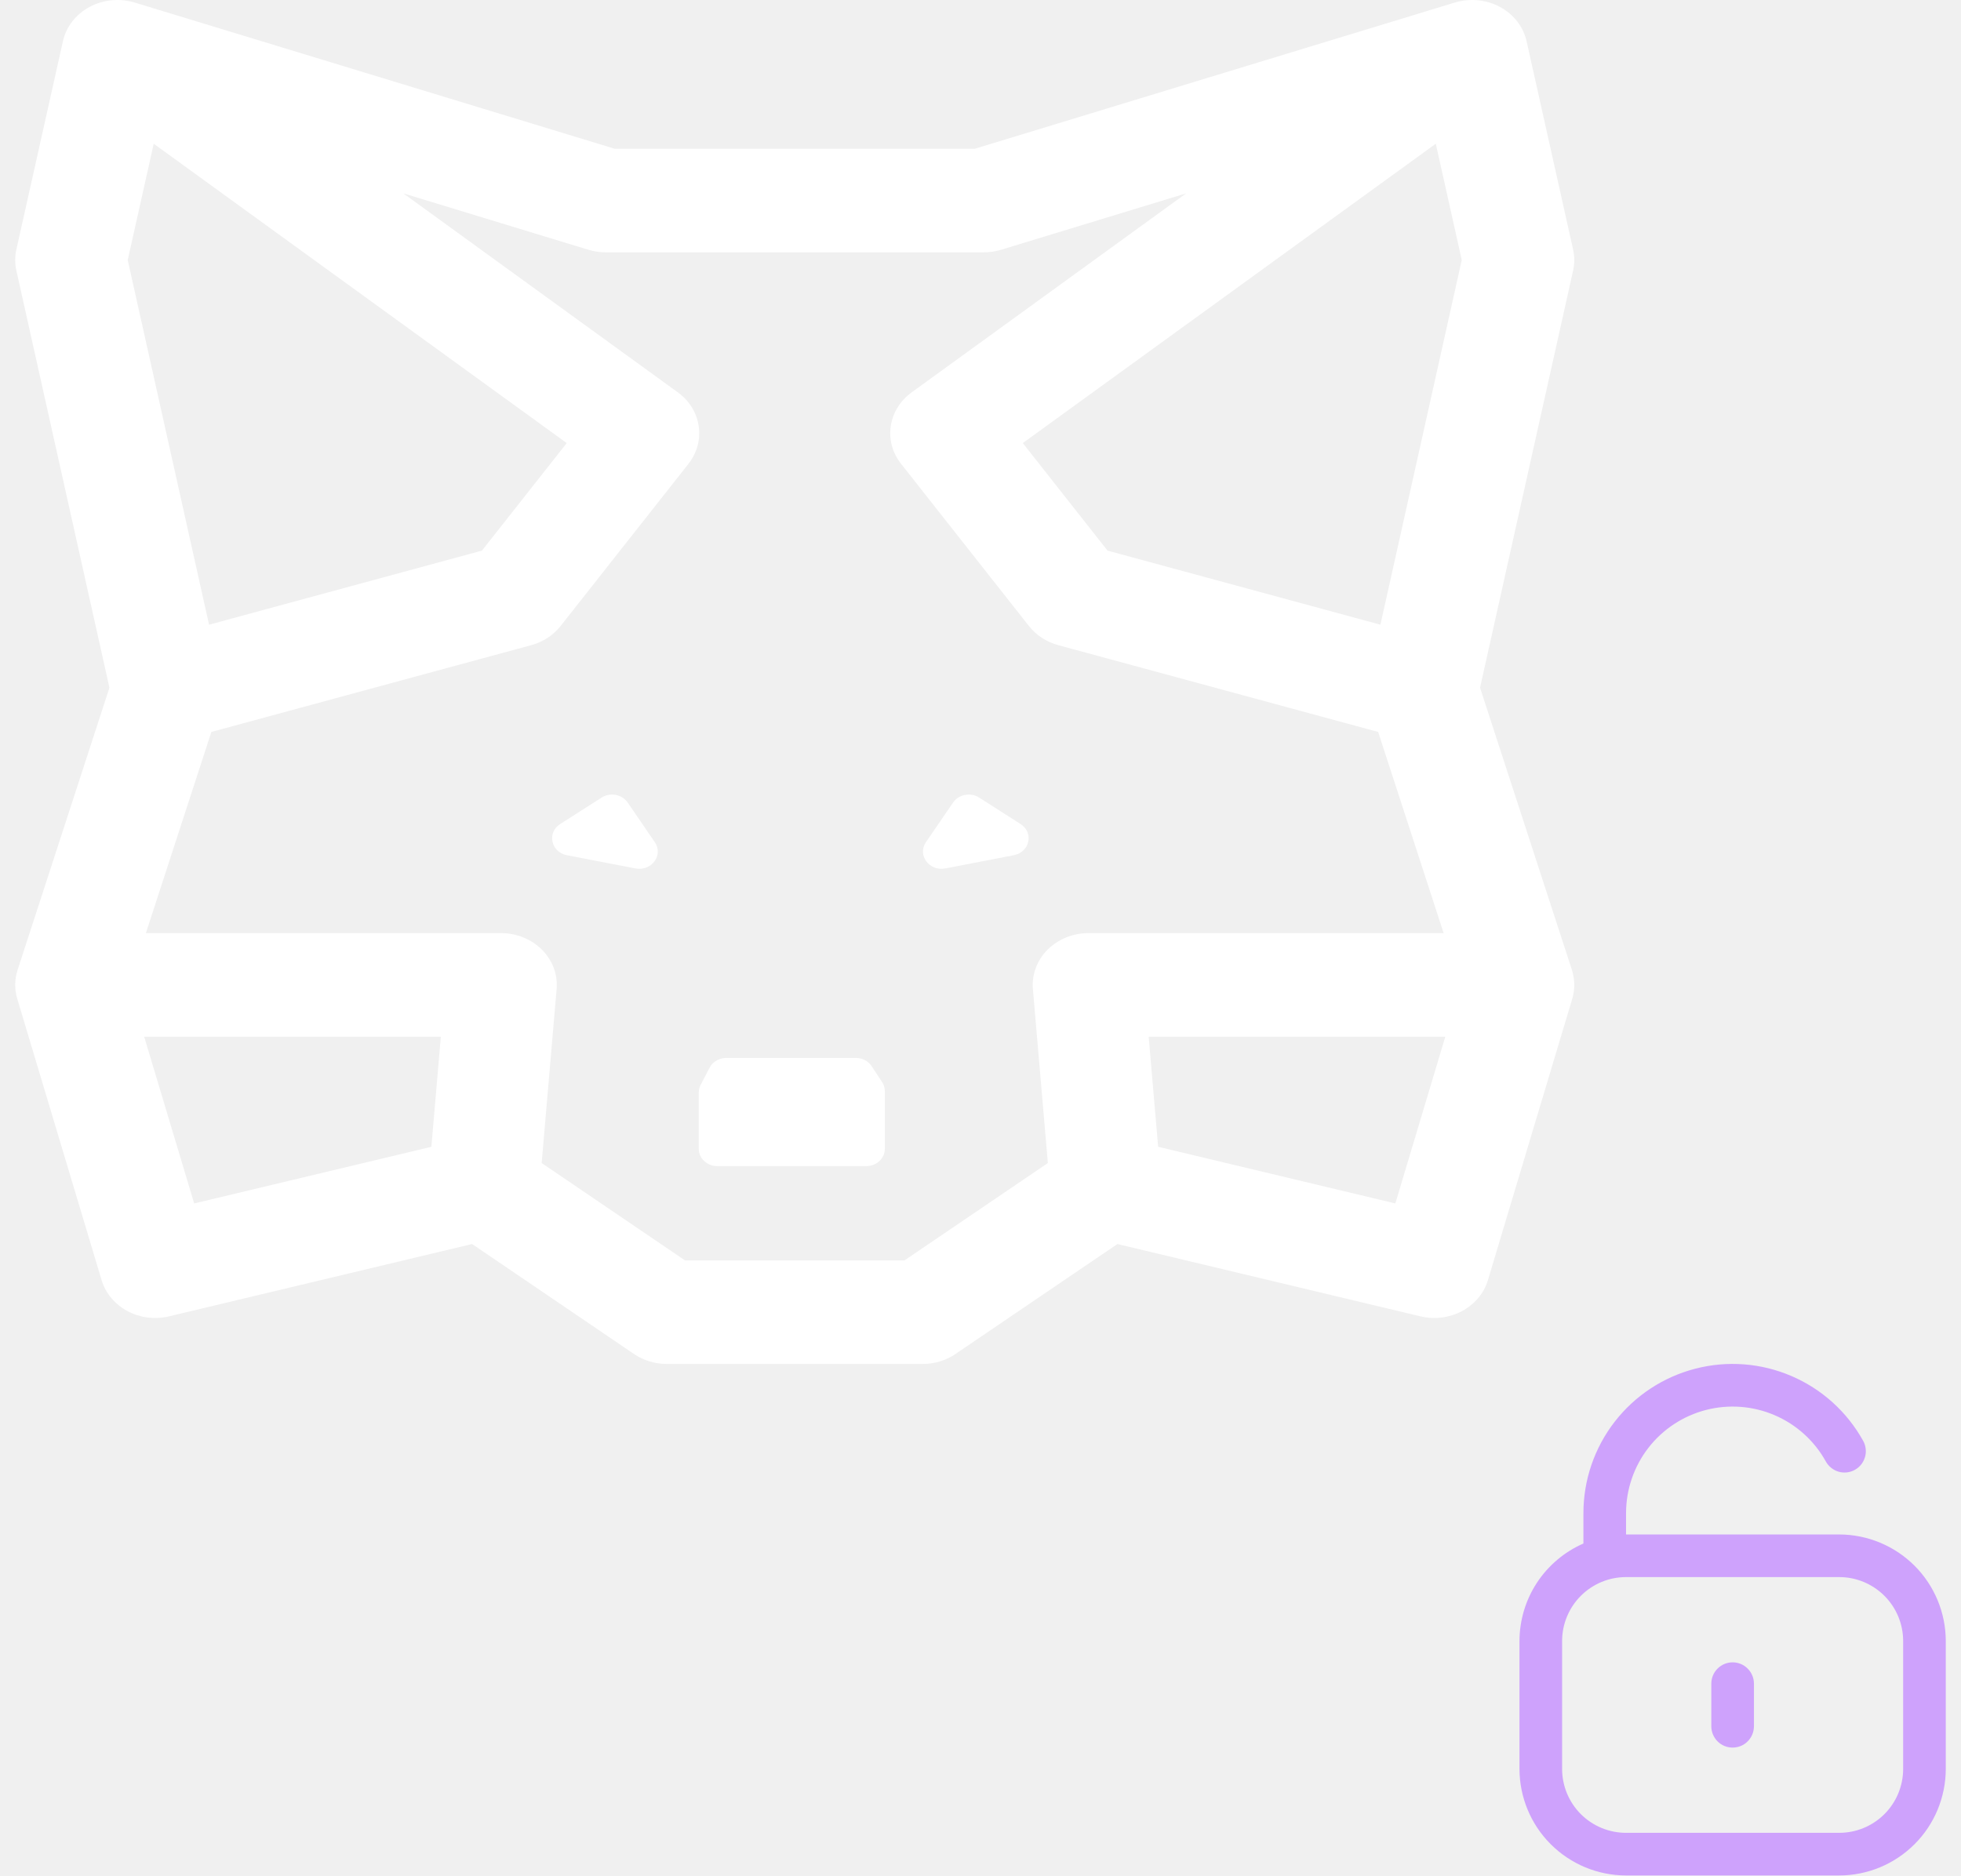
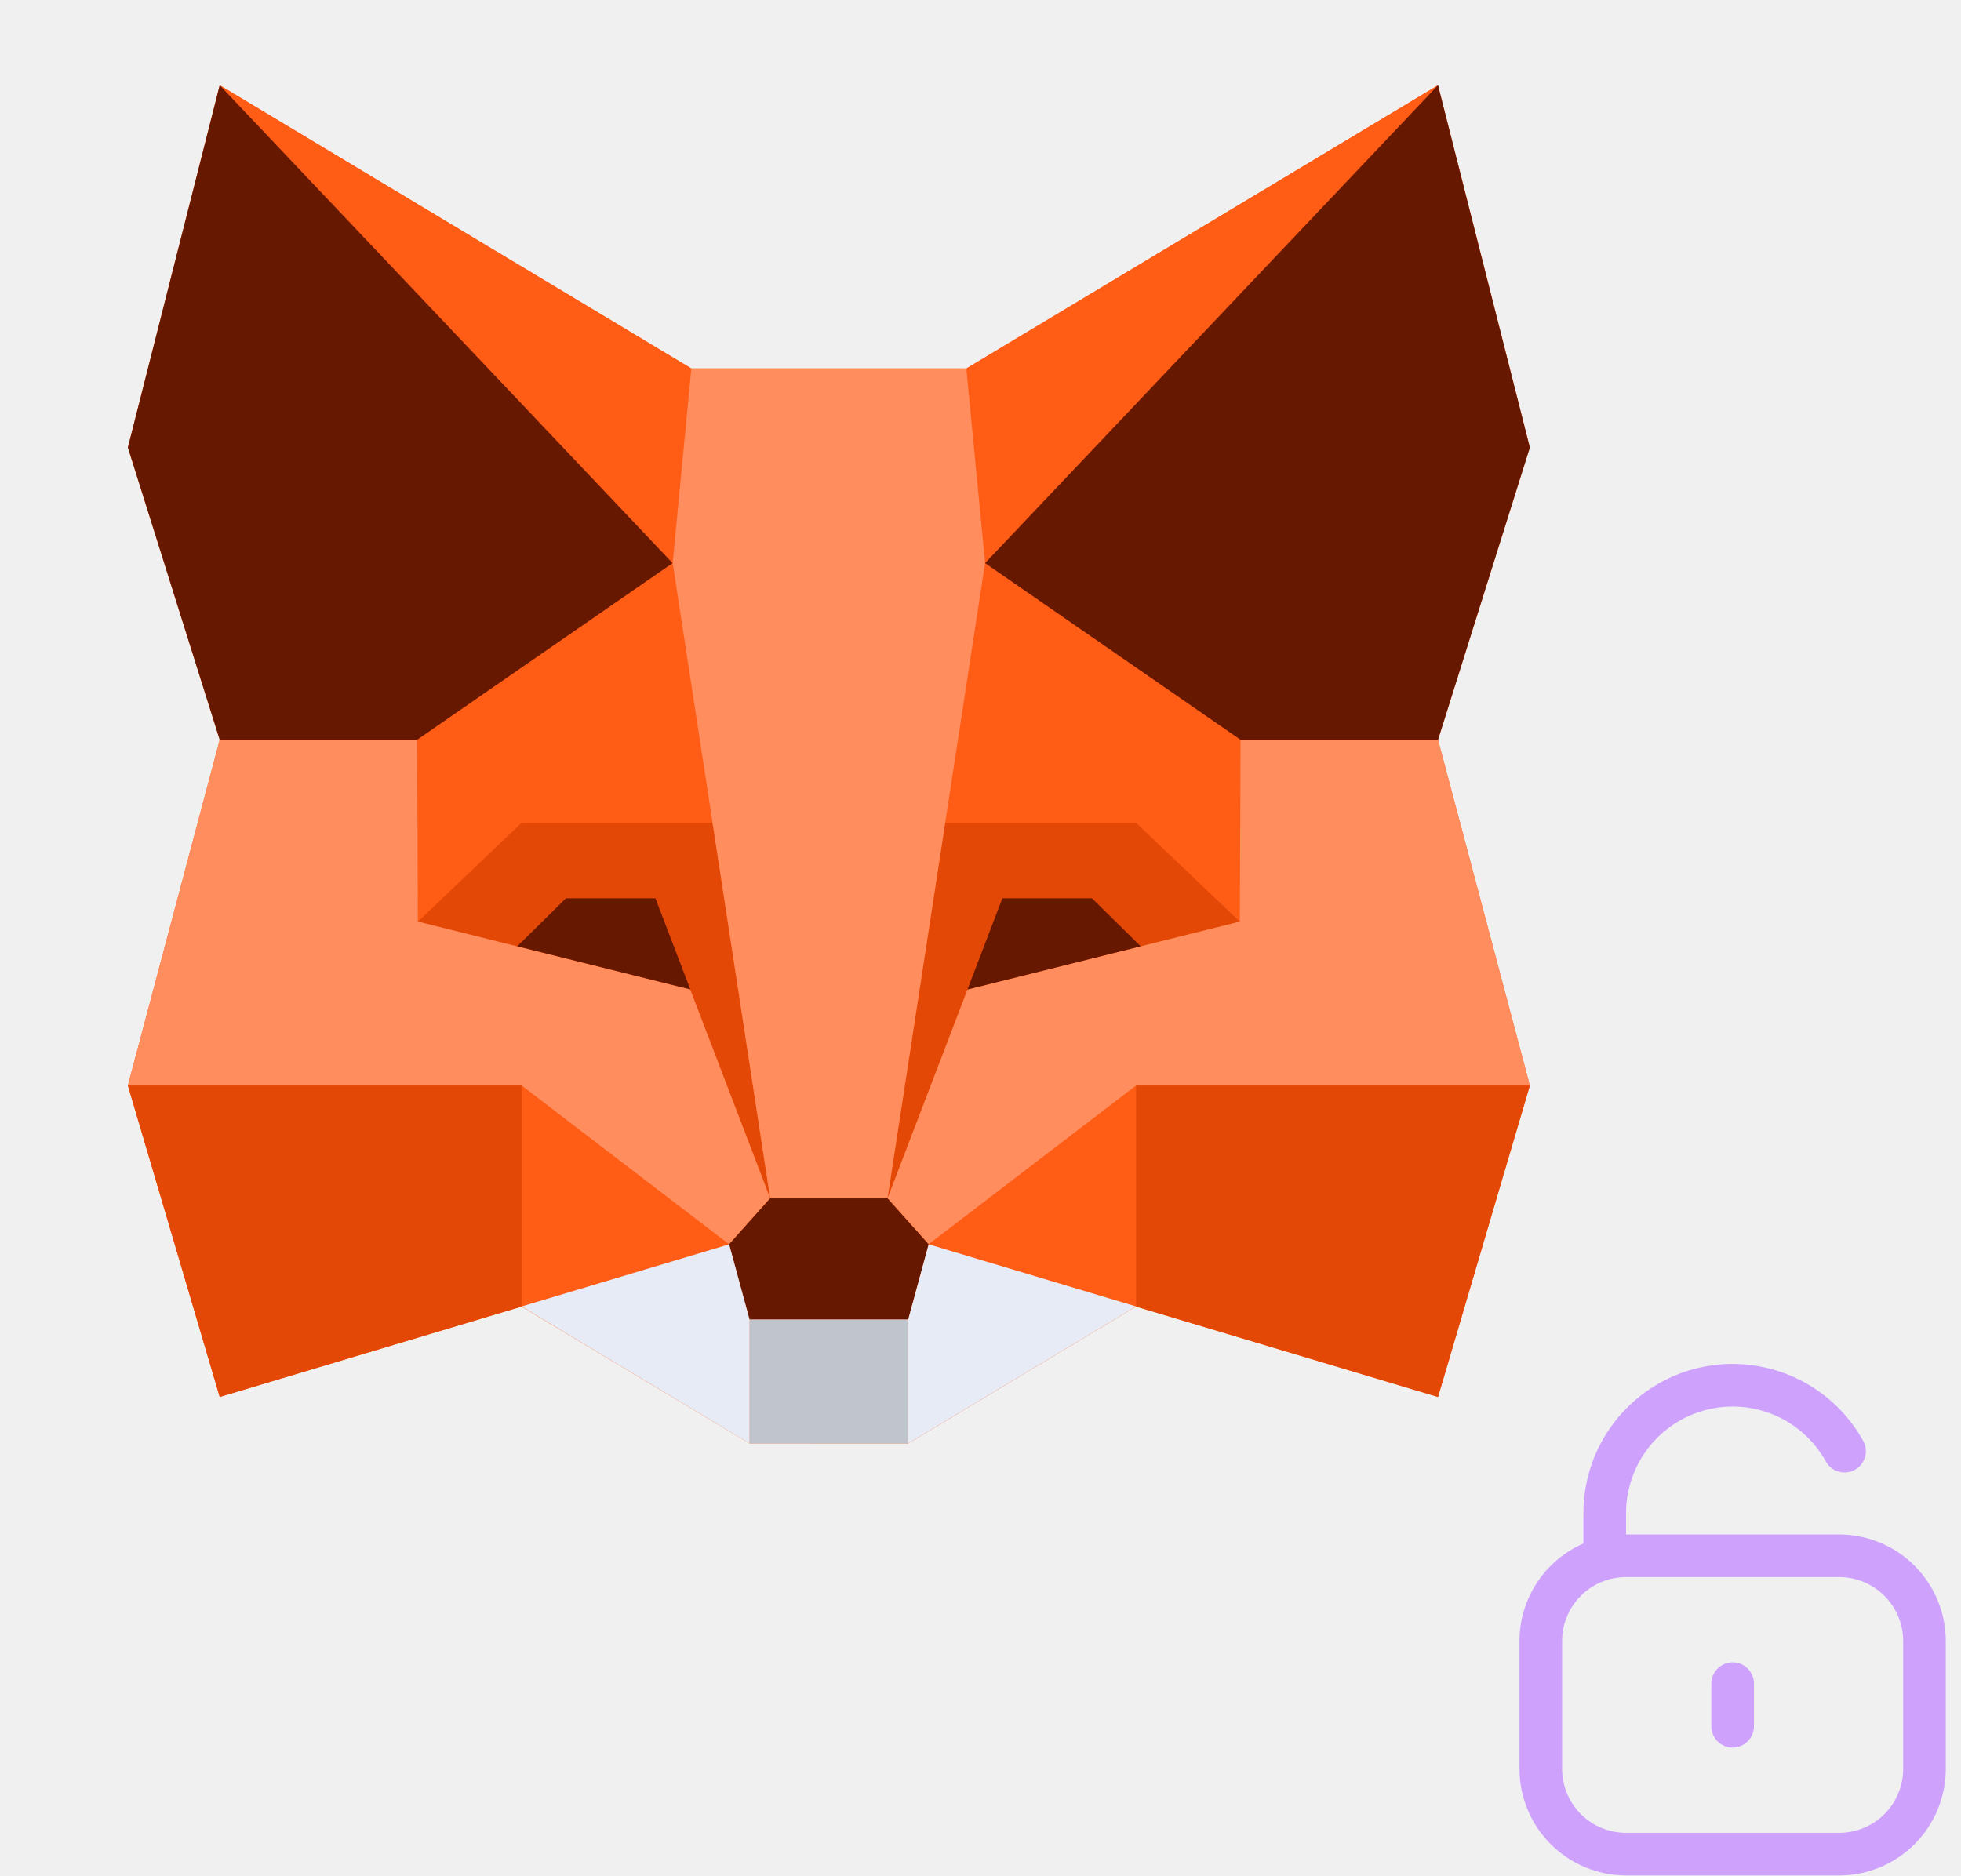
<svg xmlns="http://www.w3.org/2000/svg" width="46" height="44" viewBox="0 0 46 44" fill="none">
-   <path d="M16.826 27.358H20.32C20.561 27.358 20.756 27.177 20.756 26.953V25.597C20.756 25.522 20.733 25.449 20.691 25.385L20.447 25.014C20.367 24.893 20.227 24.82 20.076 24.82H17.038C16.871 24.82 16.719 24.909 16.646 25.048L16.435 25.454C16.406 25.509 16.391 25.569 16.391 25.631V26.953C16.391 27.177 16.586 27.358 16.826 27.358Z" fill="white" />
-   <path d="M14.905 20.374L13.298 20.064C12.923 19.991 12.824 19.535 13.14 19.333L14.111 18.713C14.314 18.583 14.592 18.635 14.724 18.829L15.361 19.76C15.568 20.062 15.282 20.447 14.905 20.374Z" fill="white" />
-   <path d="M23.782 20.064L22.175 20.374C21.798 20.447 21.513 20.062 21.719 19.76L22.356 18.829C22.488 18.635 22.767 18.583 22.97 18.713L23.94 19.333C24.256 19.535 24.157 19.991 23.782 20.064Z" fill="white" />
-   <path fill-rule="evenodd" clip-rule="evenodd" d="M2.1 0.163C1.778 0.337 1.551 0.629 1.476 0.968L0.384 5.854C0.348 6.017 0.348 6.185 0.384 6.348L2.567 16.134L0.413 22.755C0.341 22.976 0.338 23.211 0.405 23.433L2.383 30.033C2.574 30.669 3.277 31.047 3.965 30.883L11.074 29.186L14.872 31.766C15.096 31.918 15.366 32 15.642 32H21.643C21.92 32 22.19 31.918 22.413 31.766L26.212 29.186L33.321 30.883C34.009 31.047 34.712 30.669 34.903 30.033L36.881 23.433C36.947 23.211 36.944 22.976 36.873 22.755L34.718 16.134L36.901 6.348C36.938 6.185 36.938 6.017 36.901 5.854L35.81 0.968C35.735 0.629 35.508 0.337 35.186 0.163C34.864 -0.01 34.479 -0.047 34.126 0.06L22.867 3.49H14.419L3.16 0.06C2.807 -0.047 2.421 -0.01 2.1 0.163ZM21.217 29.57H16.068L12.706 27.286L13.057 23.204C13.086 22.866 12.962 22.532 12.715 22.283C12.467 22.034 12.12 21.892 11.755 21.892H3.422L4.958 17.172L12.462 15.136C12.738 15.061 12.979 14.903 13.149 14.688L16.15 10.881C16.567 10.351 16.456 9.608 15.899 9.204L9.46 4.536L13.804 5.86C13.935 5.9 14.072 5.92 14.21 5.92H23.075C23.213 5.92 23.351 5.9 23.482 5.86L27.825 4.536L21.387 9.204C20.829 9.608 20.718 10.351 21.136 10.881L24.137 14.688C24.306 14.903 24.548 15.061 24.824 15.136L32.328 17.172L33.864 21.892H25.53C25.166 21.892 24.818 22.034 24.571 22.283C24.324 22.532 24.2 22.866 24.229 23.204L24.58 27.286L21.217 29.57ZM3.606 3.372L13.294 10.395L11.305 12.918L4.904 14.656L2.996 6.101L3.606 3.372ZM3.382 24.322H10.341L10.119 26.905L4.555 28.234L3.382 24.322ZM33.68 3.372L23.992 10.395L25.98 12.918L32.381 14.656L34.289 6.101L33.68 3.372ZM33.903 24.322H26.945L27.167 26.905L32.731 28.234L33.903 24.322Z" fill="white" />
-   <path d="M43.143 36H38.143V35.5C38.143 34.946 38.327 34.407 38.666 33.969C39.005 33.531 39.481 33.218 40.018 33.079C40.554 32.941 41.122 32.984 41.631 33.203C42.14 33.422 42.562 33.804 42.83 34.289C42.862 34.347 42.905 34.397 42.957 34.438C43.008 34.479 43.067 34.51 43.13 34.528C43.193 34.546 43.259 34.551 43.325 34.544C43.39 34.536 43.453 34.516 43.51 34.484C43.568 34.452 43.618 34.409 43.659 34.358C43.7 34.306 43.73 34.247 43.748 34.184C43.767 34.121 43.772 34.055 43.764 33.99C43.757 33.925 43.737 33.861 43.705 33.804C43.329 33.125 42.738 32.59 42.025 32.284C41.313 31.977 40.518 31.916 39.767 32.111C39.016 32.305 38.35 32.743 37.875 33.357C37.4 33.971 37.143 34.724 37.143 35.5V36.212C36.698 36.407 36.319 36.727 36.052 37.133C35.786 37.539 35.644 38.015 35.643 38.5V41.5C35.644 42.163 35.907 42.799 36.376 43.267C36.845 43.736 37.48 44 38.143 44H43.143C43.806 44 44.441 43.736 44.91 43.267C45.379 42.799 45.642 42.163 45.643 41.5V38.5C45.642 37.838 45.379 37.202 44.91 36.733C44.441 36.265 43.806 36.001 43.143 36ZM44.643 41.5C44.643 41.898 44.485 42.28 44.204 42.561C43.922 42.842 43.541 43 43.143 43H38.143C37.745 43 37.364 42.842 37.082 42.561C36.801 42.28 36.643 41.898 36.643 41.5V38.5C36.643 38.103 36.801 37.721 37.082 37.44C37.364 37.158 37.745 37 38.143 37H43.143C43.541 37 43.922 37.158 44.204 37.44C44.485 37.721 44.643 38.103 44.643 38.5V41.5Z" fill="#CEA2FC" />
-   <path d="M40.643 39C40.51 39 40.383 39.053 40.289 39.147C40.196 39.24 40.143 39.368 40.143 39.5V40.5C40.143 40.633 40.196 40.76 40.289 40.854C40.383 40.948 40.51 41 40.643 41C40.776 41 40.903 40.948 40.996 40.854C41.09 40.76 41.143 40.633 41.143 40.5V39.5C41.143 39.368 41.09 39.24 40.996 39.147C40.903 39.053 40.776 39 40.643 39Z" fill="#CEA2FC" />
+   <g clip-path="url(#clip0_422_14095)">
+     <path d="M43.143 36H38.143V35.5C38.143 34.946 38.327 34.407 38.666 33.969C39.005 33.531 39.481 33.218 40.017 33.079C40.554 32.94 41.122 32.984 41.631 33.203C42.14 33.422 42.562 33.804 42.83 34.289C42.862 34.347 42.905 34.397 42.956 34.438C43.008 34.479 43.067 34.509 43.13 34.527C43.193 34.545 43.259 34.551 43.325 34.543C43.39 34.536 43.453 34.516 43.51 34.484C43.568 34.452 43.618 34.409 43.659 34.358C43.7 34.306 43.73 34.247 43.748 34.184C43.767 34.121 43.772 34.055 43.764 33.989C43.757 33.924 43.737 33.861 43.705 33.804C43.329 33.125 42.738 32.59 42.025 32.284C41.312 31.977 40.518 31.916 39.767 32.11C39.016 32.305 38.35 32.743 37.875 33.357C37.4 33.97 37.142 34.724 37.143 35.5V36.212C36.697 36.407 36.319 36.726 36.052 37.133C35.786 37.539 35.643 38.014 35.643 38.5V41.5C35.644 42.163 35.907 42.798 36.376 43.267C36.845 43.736 37.48 43.999 38.143 44H43.143C43.806 43.999 44.441 43.736 44.91 43.267C45.378 42.798 45.642 42.163 45.643 41.5V38.5C45.642 37.837 45.378 37.202 44.91 36.733C44.441 36.265 43.806 36.001 43.143 36ZM44.643 41.5C44.643 41.898 44.485 42.279 44.203 42.561C43.922 42.842 43.541 43 43.143 43H38.143C37.745 43 37.363 42.842 37.082 42.561C36.801 42.279 36.643 41.898 36.643 41.5V38.5C36.643 38.102 36.801 37.721 37.082 37.44C37.363 37.158 37.745 37 38.143 37H43.143C43.541 37 43.922 37.158 44.203 37.44C44.485 37.721 44.643 38.102 44.643 38.5V41.5Z" fill="#CEA2FC" />
+     <path d="M40.643 39C40.51 39 40.383 39.053 40.289 39.147C40.196 39.24 40.143 39.367 40.143 39.5V40.5C40.143 40.633 40.196 40.76 40.289 40.854C40.383 40.947 40.51 41 40.643 41C40.775 41 40.903 40.947 40.996 40.854C41.09 40.76 41.143 40.633 41.143 40.5V39.5C41.143 39.367 41.09 39.24 40.996 39.147C40.903 39.053 40.775 39 40.643 39Z" fill="#CEA2FC" />
+     <path d="M33.732 32.774L26.648 30.654L21.306 33.864L17.579 33.862L12.234 30.654L5.154 32.774L3 25.466L5.154 17.356L3 10.499L5.154 2L16.217 8.644H22.668L33.732 2L35.886 10.499L33.732 17.356L35.886 25.466L33.732 32.774Z" fill="#FF5C16" />
+     <path d="M5.155 2L16.219 8.648L15.779 13.211L5.155 2ZM12.236 25.469L17.104 29.197L12.236 30.654V25.469ZM16.715 19.307L15.779 13.214L9.79 17.358L9.787 17.356V17.359L9.806 21.624L12.234 19.308L16.715 19.307ZM33.732 2L22.668 8.648L23.107 13.211L33.732 2ZM26.651 25.469L21.783 29.197L26.651 30.654V25.469ZM29.098 17.359V17.356L29.097 17.357L23.108 13.214L22.173 19.307H26.651L29.081 21.624L29.098 17.359Z" fill="#FF5C16" />
+     <path d="M12.234 30.654L5.154 32.774L3 25.469H12.234V30.654ZM16.713 19.306L18.066 28.115L16.191 23.217L9.803 21.624L12.233 19.306H16.713V19.306ZM26.651 30.654L33.732 32.774L35.886 25.469H26.651V30.654ZM22.172 19.306L20.82 28.115L22.694 23.217L29.083 21.624L26.651 19.306H22.172V19.306Z" fill="#E34807" />
+     <path d="M3 25.466L5.154 17.356H9.785L9.802 21.622L16.191 23.215L18.066 28.113L17.102 29.192L12.234 25.465H3V25.466ZM35.886 25.466L33.732 17.356H29.1L29.083 21.622L22.695 23.215L20.82 28.113L21.783 29.192L26.651 25.465H35.886V25.466ZM22.668 8.644H16.217L15.779 13.206L18.066 28.108H20.82L23.108 13.206L22.668 8.644Z" fill="#FF8D5D" />
+     <path d="M5.154 2L3 10.499L5.154 17.356H9.785L15.777 13.211L5.154 2ZM15.374 21.075H13.276L12.134 22.201L16.193 23.212L15.374 21.074V21.075ZM33.732 2L35.886 10.499L33.732 17.356H29.1L23.108 13.211L33.732 2ZM23.514 21.075H25.616L26.758 22.202L22.694 23.215L23.514 21.073V21.075ZM21.305 30.956L21.784 29.195L20.82 28.116H18.064L17.101 29.195L17.579 30.956" fill="#661800" />
+     <path d="M21.305 30.956V33.865H17.579V30.956H21.305Z" fill="#C0C4CD" />
+     <path d="M12.236 30.651L17.582 33.864V30.955L17.104 29.193L12.236 30.651ZM26.651 30.651L21.305 33.864V30.955L21.784 29.193L26.651 30.651Z" fill="#E7EBF6" />
+   </g>
+   <defs>
+     <clipPath id="clip0_422_14095">
+       <rect width="46" height="44" fill="white" />
+     </clipPath>
+   </defs>
</svg>
